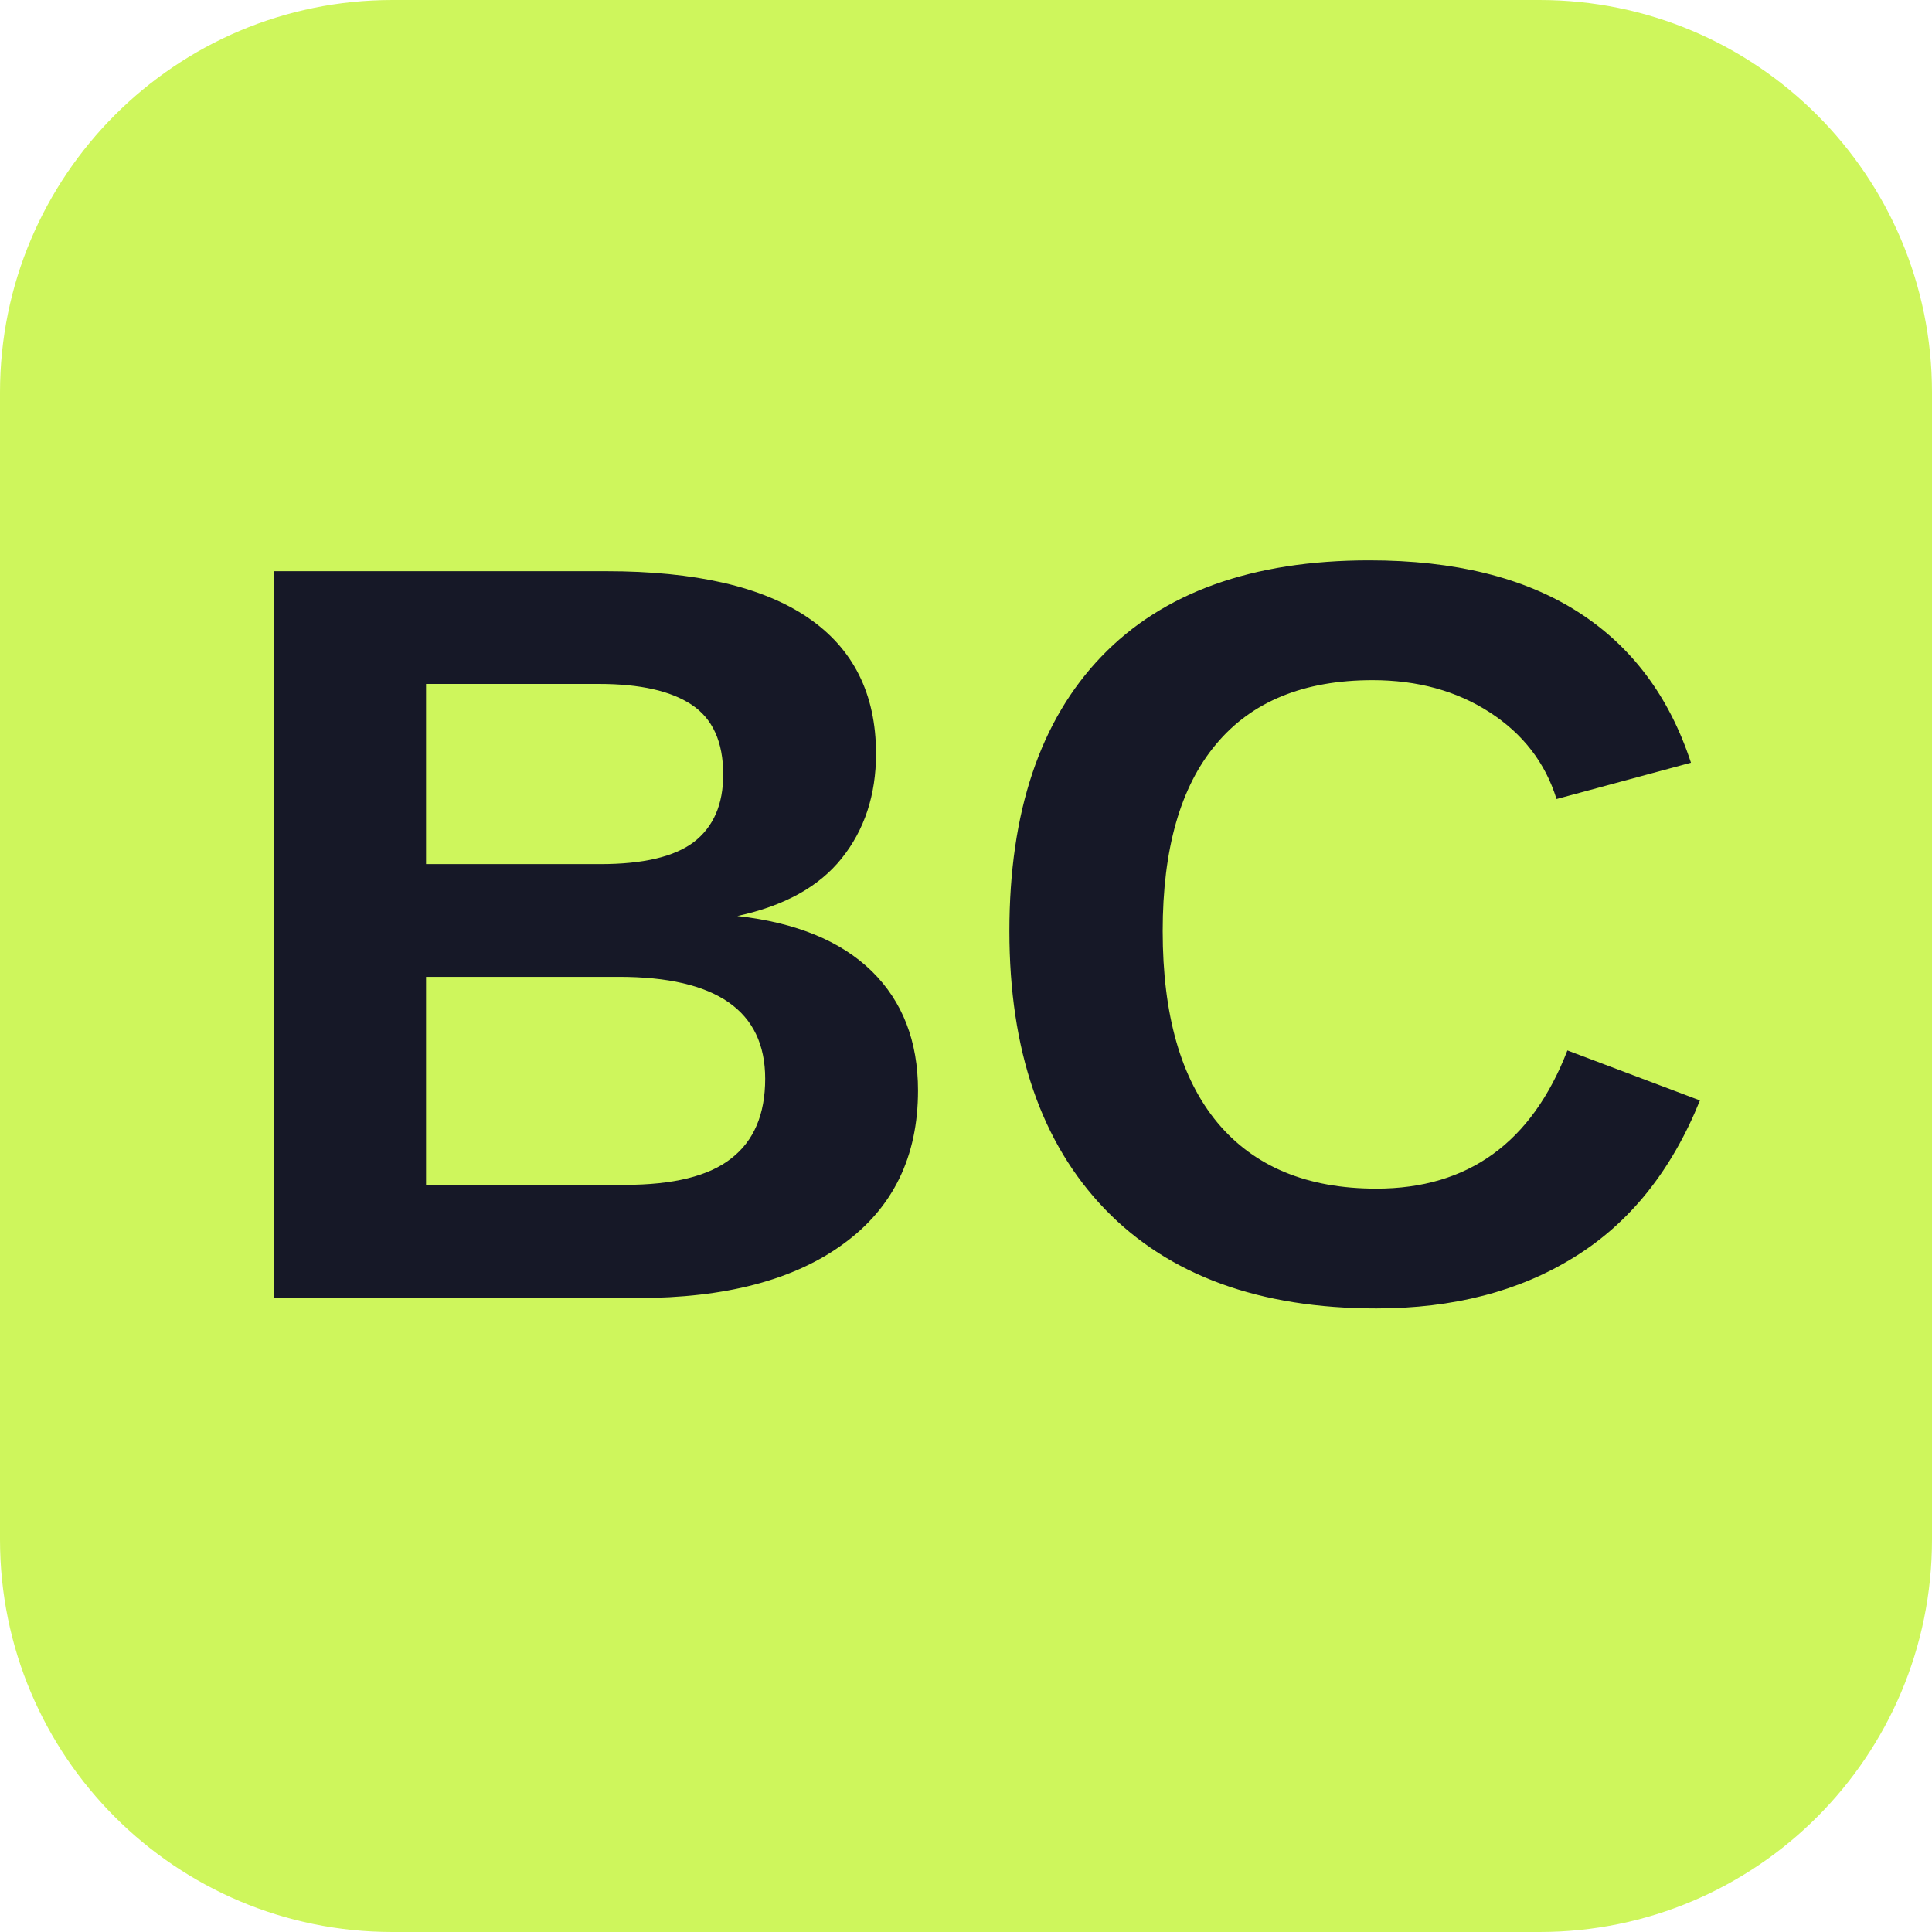
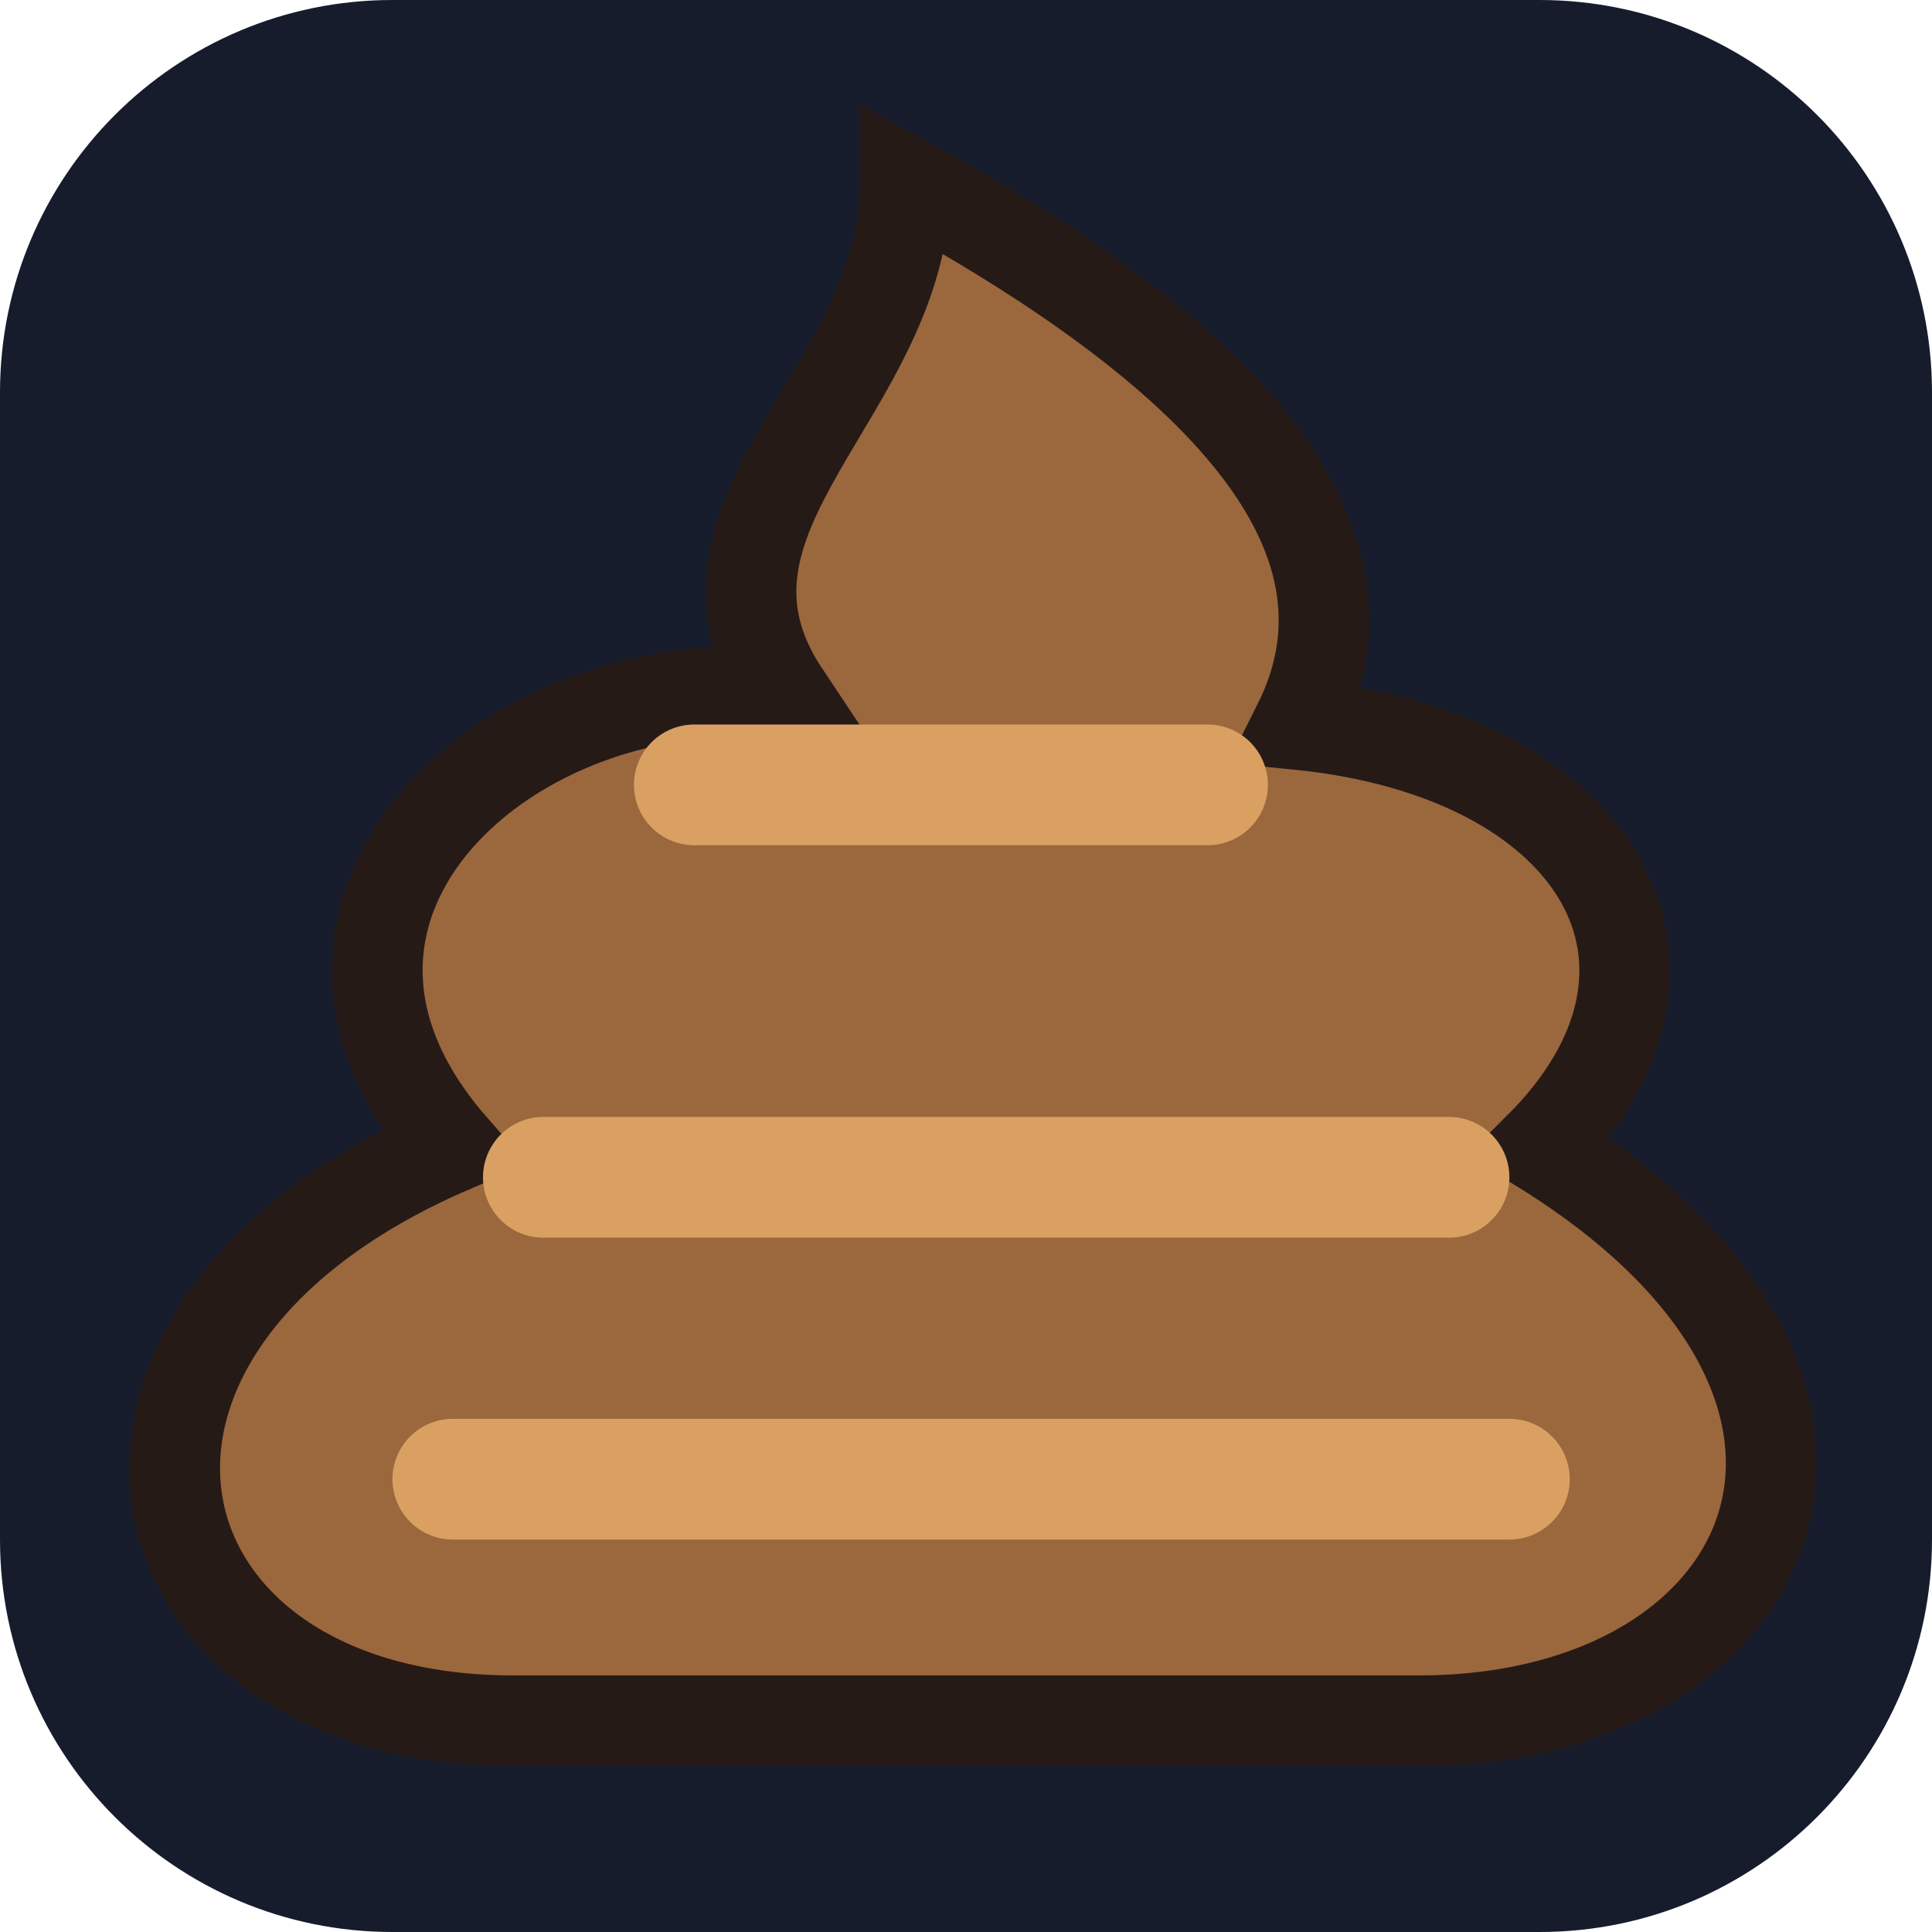
<svg xmlns="http://www.w3.org/2000/svg" viewBox="0 0 64 64">
-   <rect width="64" height="64" rx="13" fill="#cef65c" />
-   <text x="32" y="43" text-anchor="middle" font-family="Arial,sans-serif" font-weight="900" font-size="35" fill="#161827">BC</text>
+   <rect width="64" height="64" rx="13" fill="#161c2c" />
+   <path d="M15 38c-7-8 2-16 11-15-4-6 4-10 4-17 11 6 16 12 13 18 10 1 14 8 8 14 13 8 8 19-4 19H17C4 57 1 44 15 38Z" fill="#9b673d" stroke="#261a17" stroke-width="3" />
+   <path d="M23 26h17M18 39h30M15 49h35" stroke="#d9a062" stroke-width="4" stroke-linecap="round" />
</svg>
